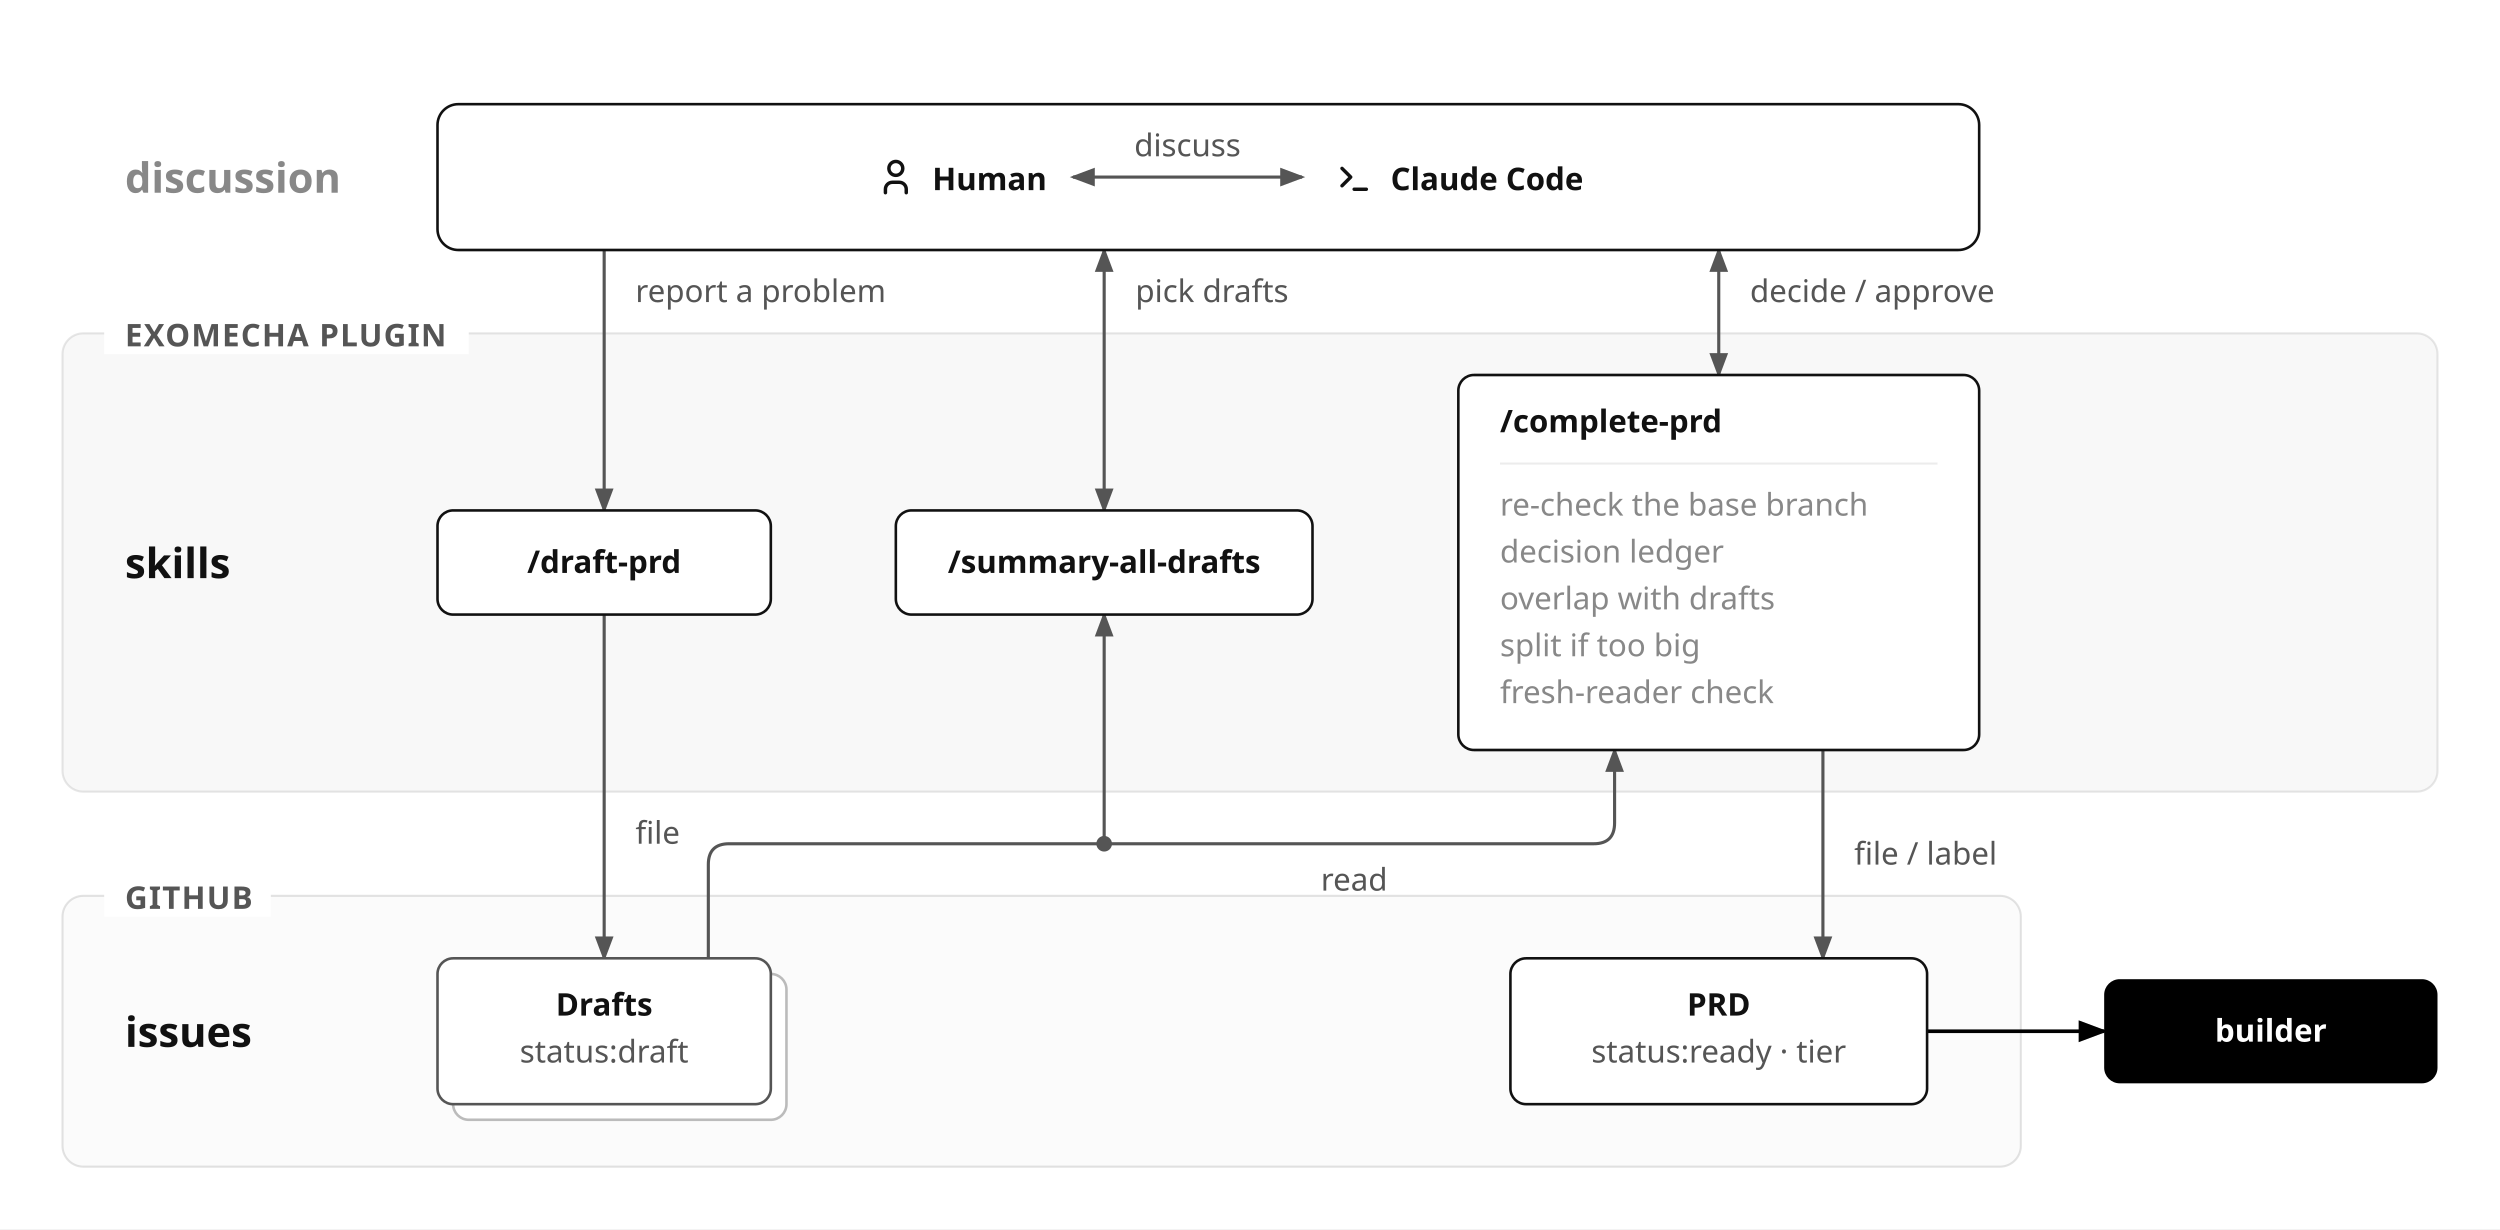
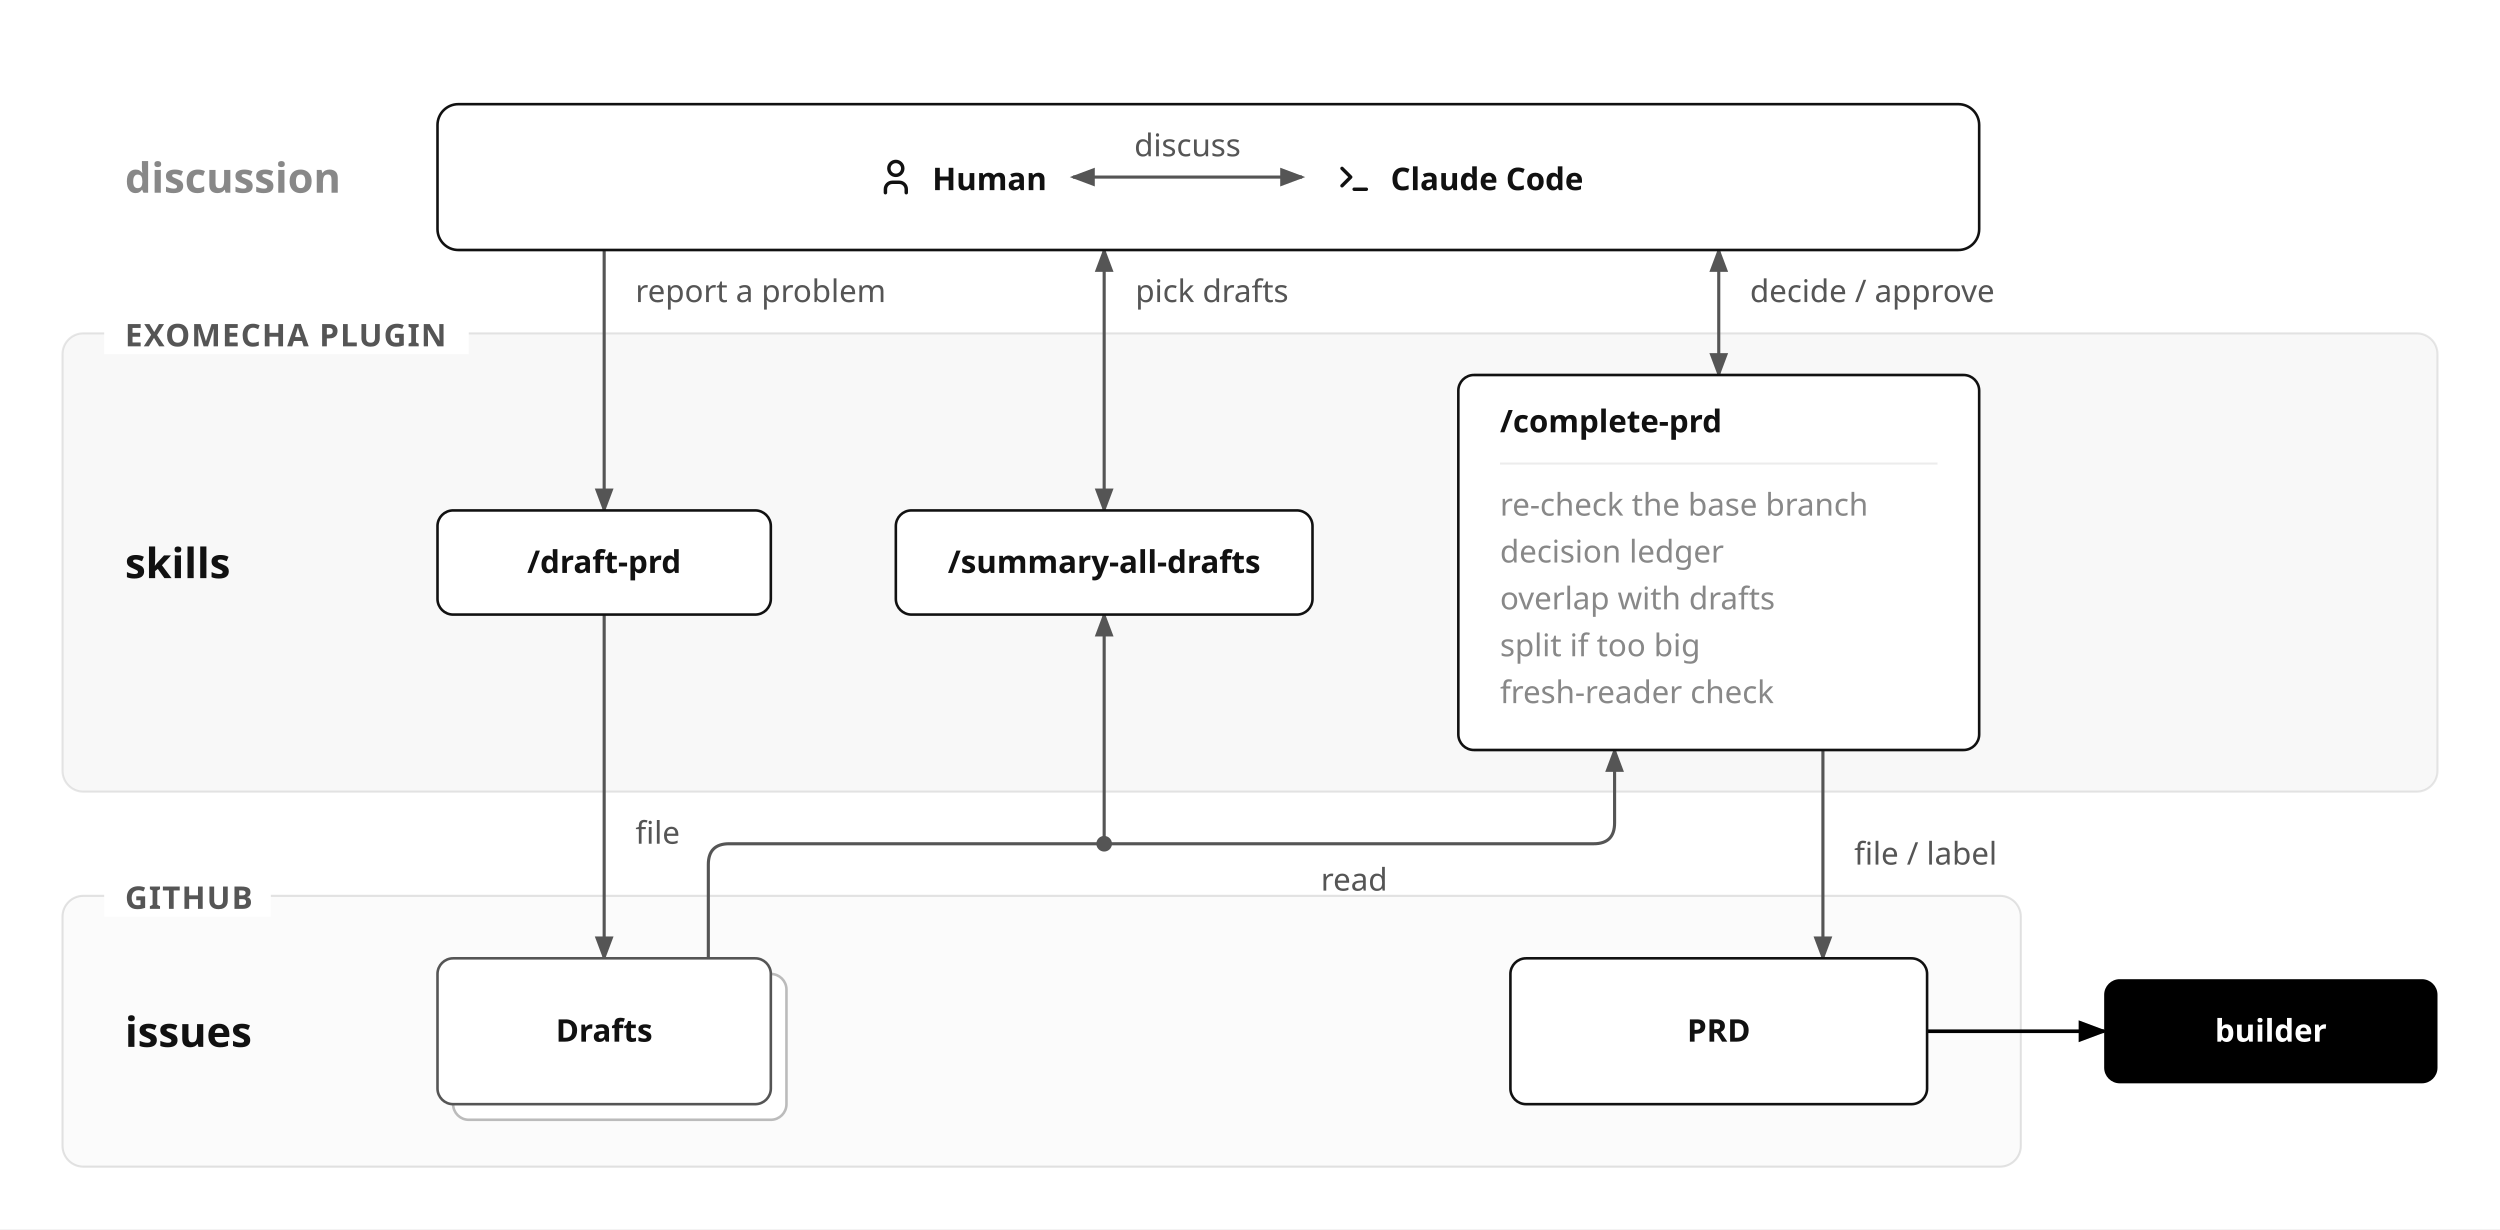
<svg xmlns="http://www.w3.org/2000/svg" width="960" height="472" viewBox="0 0 960 472" role="img" aria-labelledby="exomecha-prd-skills-title exomecha-prd-skills-desc">
  <defs>
    <style>
      text {
      font-family: -apple-system, BlinkMacSystemFont, "Segoe UI", "Noto Sans", Helvetica, Arial, sans-serif;
      font-size: 12px;
    }
      .lane { font-size: 16px; font-weight: 600; fill: #111111; }
      .lane.human { fill: #888888; }
      .zone { font-weight: 600; fill: #555555; letter-spacing: 0.04em; }
      .name { font-weight: 600; fill: #111111; }
      .center { text-anchor: middle; }
      .sub { fill: #888888; }
      .mono { fill: #555555; font-family: ui-monospace, SFMono-Regular, "SF Mono", Menlo, Consolas, monospace !important; }
      .skill { font-weight: 600; fill: #111111; font-family: ui-monospace, SFMono-Regular, "SF Mono", Menlo, Consolas, monospace !important; }
      .say { fill: #555555; }
    </style>
    <marker id="arrow" markerWidth="8" markerHeight="6" refX="7" refY="3" orient="auto-start-reverse">
      <polygon points="0 0, 8 3, 0 6" fill="#555555" />
    </marker>
    <marker id="arrow-accent" markerWidth="8" markerHeight="6" refX="7" refY="3" orient="auto">
      <polygon points="0 0, 8 3, 0 6" fill="#000000" />
    </marker>
    <marker id="arrow-link" markerWidth="8" markerHeight="6" refX="7" refY="3" orient="auto">
      <polygon points="0 0, 8 3, 0 6" fill="#333333" />
    </marker>
    <g id="claude">
      <svg aria-hidden="true" width="16" height="16" viewBox="0 0 24 24" fill="none" stroke="#111111" stroke-width="2" stroke-linecap="round" stroke-linejoin="round">
        <path d="M5 7l5 5l-5 5" />
        <path d="M12 19l7 0" />
      </svg>
    </g>
    <g id="user">
      <svg aria-hidden="true" width="16" height="16" viewBox="0 0 24 24" fill="none" stroke="#111111" stroke-width="2" stroke-linecap="round" stroke-linejoin="round">
        <path d="M8 7a4 4 0 1 0 8 0a4 4 0 0 0 -8 0" />
        <path d="M6 21v-2a4 4 0 0 1 4 -4h4a4 4 0 0 1 4 4v2" />
      </svg>
    </g>
  </defs>
  <rect width="100%" height="100%" fill="#ffffff" />
  <rect x="24" y="128" width="912" height="176" rx="8" fill="#f8f8f8" stroke="rgba(17,17,17,0.10)" stroke-width="0.8" />
  <rect x="40" y="120" width="140" height="16" fill="#ffffff" />
  <text class="zone" x="48" y="133">EXOMECHA PLUGIN</text>
  <rect x="24" y="344" width="752" height="104" rx="8" fill="#fbfbfb" stroke="rgba(17,17,17,0.12)" stroke-width="0.8" />
  <rect x="40" y="336" width="64" height="16" fill="#ffffff" />
  <text class="zone" x="48" y="349">GITHUB</text>
  <text class="lane human" x="48" y="74">discussion</text>
  <text class="lane" x="48" y="222">skills</text>
  <text class="lane" x="48" y="402">issues</text>
  <g fill="none" stroke="#555555" stroke-width="1.2">
    <line x1="232" y1="96" x2="232" y2="196" marker-end="url(#arrow)" />
    <line x1="424" y1="96" x2="424" y2="196" marker-start="url(#arrow)" marker-end="url(#arrow)" />
    <line x1="660" y1="96" x2="660" y2="144" marker-start="url(#arrow)" marker-end="url(#arrow)" />
    <line x1="232" y1="236" x2="232" y2="368" marker-end="url(#arrow)" />
    <path d="M 272,368 V 332 Q 272,324 280,324 H 612 Q 620,324 620,316 V 288" marker-end="url(#arrow)" />
    <line x1="424" y1="324" x2="424" y2="236" marker-end="url(#arrow)" />
    <line x1="700" y1="288" x2="700" y2="368" marker-end="url(#arrow)" />
  </g>
  <line x1="740" y1="396" x2="808" y2="396" stroke="#000000" stroke-width="1.4" marker-end="url(#arrow-accent)" />
  <circle cx="424" cy="324" r="3" fill="#555555" />
  <text class="say" x="244" y="116">report a problem</text>
  <text class="say" x="436" y="116">pick drafts</text>
  <text class="say" x="672" y="116">decide / approve</text>
  <text class="say" x="244" y="324">file</text>
  <text class="say center" x="520" y="342">read</text>
  <text class="say" x="712" y="332">file / label</text>
  <rect x="168" y="40" width="592" height="56" rx="8" fill="#ffffff" stroke="#111111" stroke-width="1" />
  <use href="#user" x="336" y="60" />
  <text class="name" x="358" y="73">Human</text>
  <line x1="412" y1="68" x2="500" y2="68" fill="none" stroke="#555555" stroke-width="1.2" marker-start="url(#arrow)" marker-end="url(#arrow)" />
  <text class="say center" x="456" y="60">discuss</text>
  <use href="#claude" x="512" y="60" />
  <text class="name" x="534" y="73">Claude Code</text>
  <g fill="#ffffff" stroke="#111111" stroke-width="1">
    <rect x="168" y="196" width="128" height="40" rx="6" />
    <rect x="344" y="196" width="160" height="40" rx="6" />
    <rect x="560" y="144" width="200" height="144" rx="6" />
  </g>
  <text class="skill center" x="232" y="220">/draft-prd</text>
  <text class="skill center" x="424" y="220">/summary-all-drafts</text>
  <text class="skill" x="576" y="166">/complete-prd</text>
  <line x1="576" y1="178" x2="744" y2="178" stroke="rgba(17,17,17,0.08)" stroke-width="0.8" />
  <g class="sub">
    <text x="576" y="198">re-check the base branch</text>
    <text x="576" y="216">decision ledger</text>
    <text x="576" y="234">overlap with drafts</text>
    <text x="576" y="252">split if too big</text>
    <text x="576" y="270">fresh-reader check</text>
  </g>
  <rect x="174" y="374" width="128" height="56" rx="6" fill="#ffffff" stroke="#bbbbbb" stroke-width="1" />
  <rect x="168" y="368" width="128" height="56" rx="6" fill="#ffffff" stroke="#555555" stroke-width="1" />
  <rect x="580" y="368" width="160" height="56" rx="6" fill="#ffffff" stroke="#111111" stroke-width="1" />
-   <text class="name center" x="232" y="390">Drafts</text>
-   <text class="mono center" x="232" y="408">status:draft</text>
-   <text class="name center" x="660" y="390">PRD</text>
-   <text class="mono center" x="660" y="408">status:ready · tier</text>
+   <text class="name center" x="232" y="400">Drafts</text>
+   <text class="name center" x="660" y="400">PRD</text>
  <rect x="808" y="376" width="128" height="40" rx="6" fill="#000000" />
  <text class="name center" x="872" y="400" style="fill:#ffffff">builder</text>
</svg>
